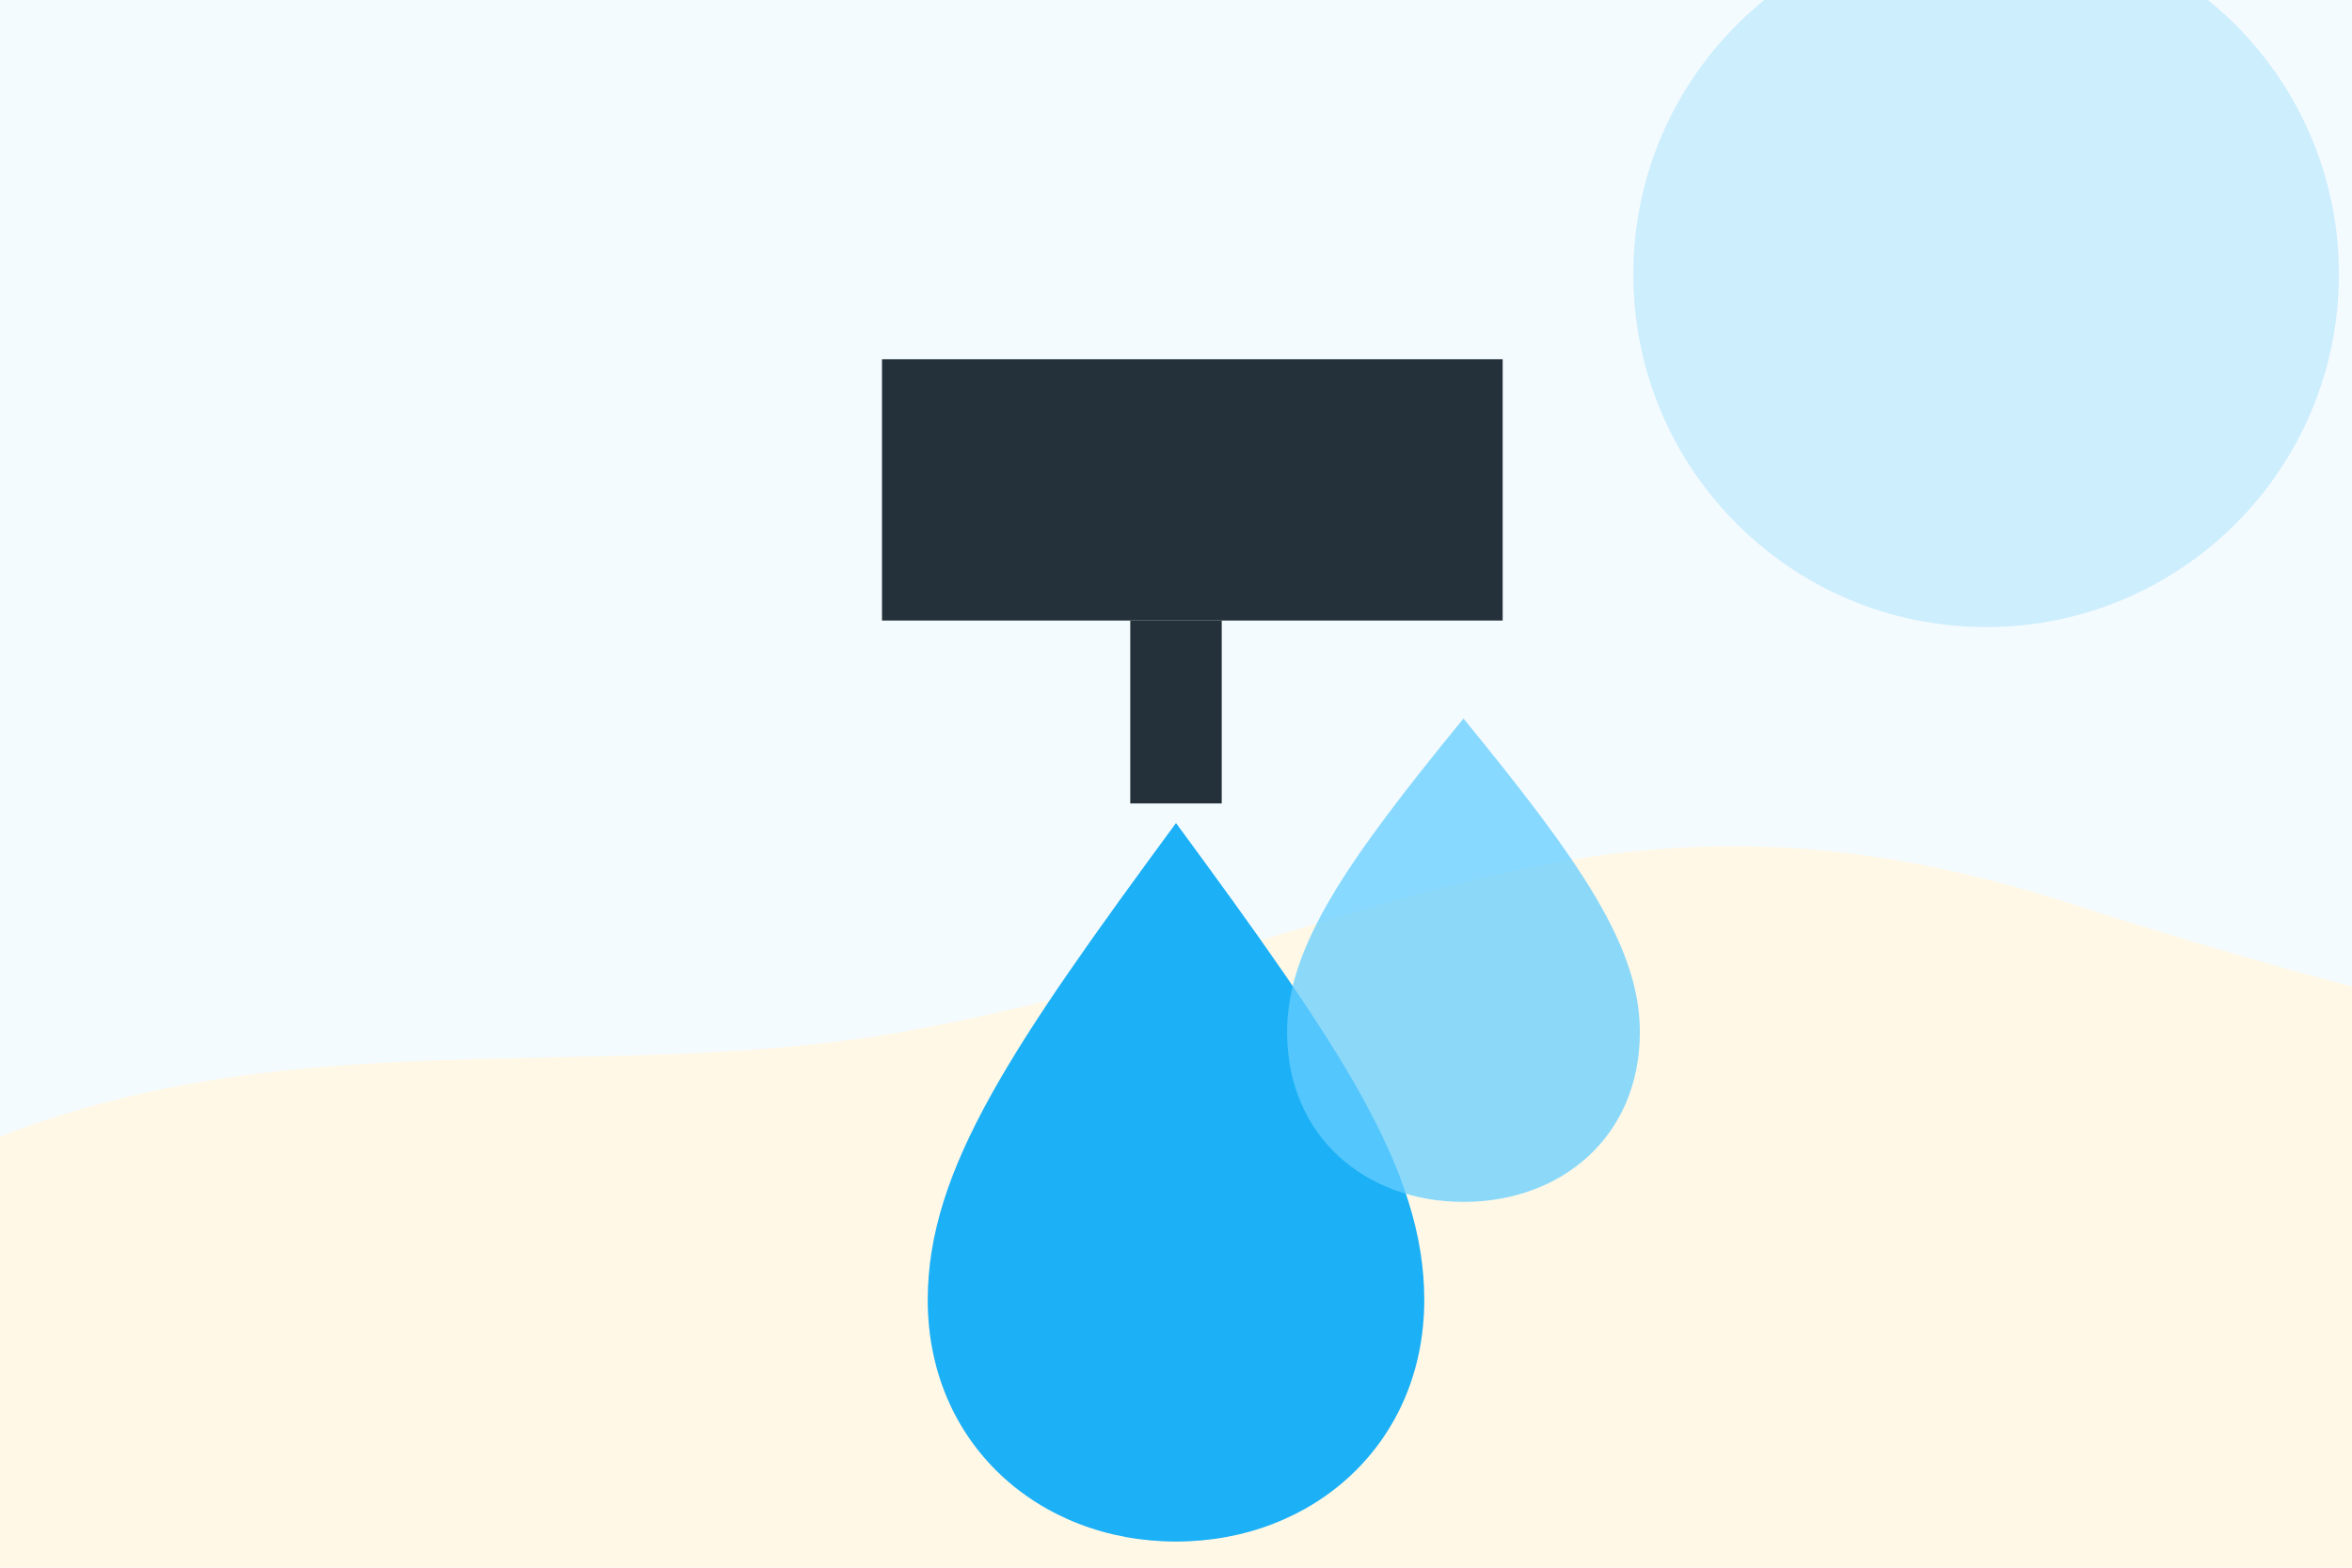
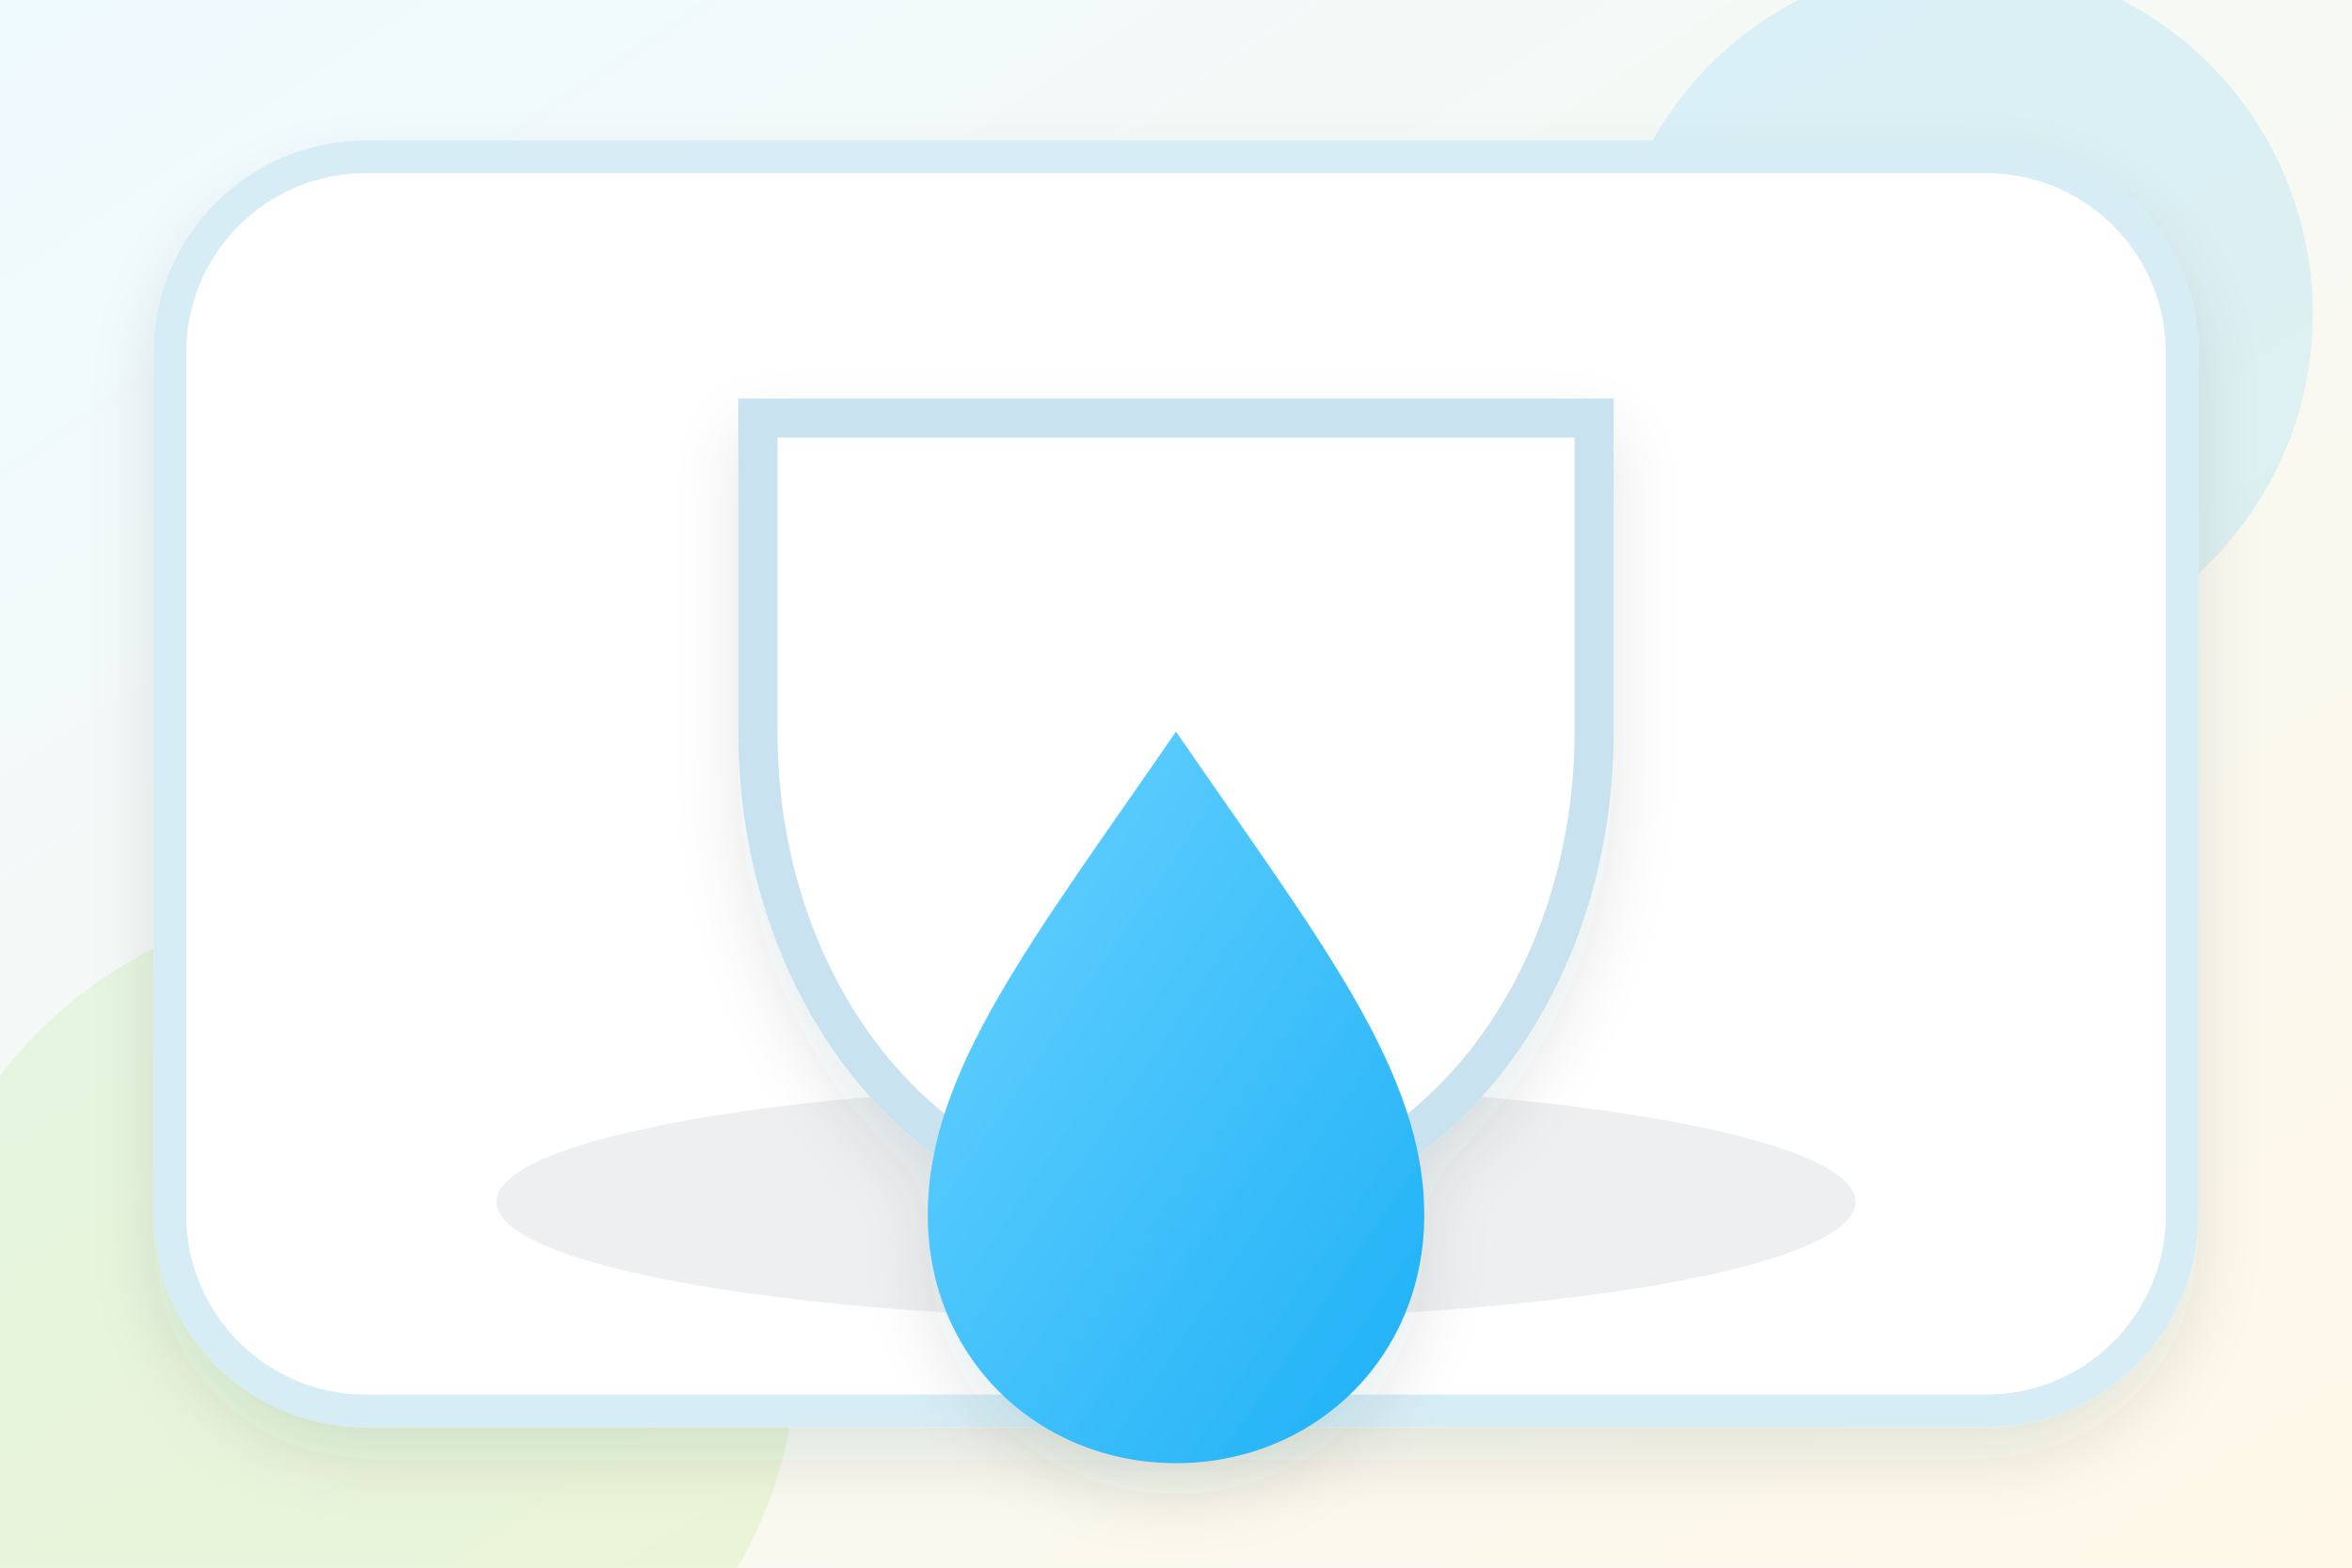
<svg xmlns="http://www.w3.org/2000/svg" viewBox="0 0 360 240" role="img" aria-labelledby="title desc">
-   <rect width="360" height="240" rx="0" fill="#f4fbff" />
-   <circle cx="304" cy="42" r="54" fill="#1cb0f6" opacity="0.18" />
-   <path d="M0 174c46-18 92-8 138-16 72-13 106-44 181-19 25 8 41 12 41 12v89H0z" fill="#fff8e7" />
-   <path d="M135 55h95v40h-95z" fill="#24313a" />
-   <path d="M180 95v28" stroke="#24313a" stroke-width="14" />
-   <path d="M180 126c25 34 38 53 38 73 0 22-17 37-38 37s-38-15-38-37c0-20 13-39 38-73z" fill="#1cb0f6" />
-   <path d="M224 110c18 22 27 35 27 48 0 16-12 26-27 26s-27-10-27-26c0-13 9-26 27-48z" fill="#64ceff" opacity=".75" />
+   <defs>
+     <linearGradient id="w-bg" x1="0" y1="0" x2="1" y2="1">
+       <stop offset="0" stop-color="#effaff" />
+       <stop offset="1" stop-color="#fff8e8" />
+     </linearGradient>
+     <linearGradient id="w-blue" x1="0" y1="0" x2="1" y2="1">
+       <stop offset="0" stop-color="#6bd3ff" />
+       <stop offset="1" stop-color="#1cb0f6" />
+     </linearGradient>
+     <linearGradient id="w-green" x1="0" y1="0" x2="1" y2="1">
+       <stop offset="0" stop-color="#a7ea4e" />
+       <stop offset="1" stop-color="#58cc02" />
+     </linearGradient>
+     <linearGradient id="w-gold" x1="0" y1="0" x2="1" y2="1">
+       <stop offset="0" stop-color="#ffe37a" />
+       <stop offset="1" stop-color="#ffc800" />
+     </linearGradient>
+     <filter id="w-shadow" x="-20%" y="-20%" width="140%" height="150%">
+       <feDropShadow dx="0" dy="10" stdDeviation="10" flood-color="#24313a" flood-opacity="0.16" />
+     </filter>
+     <filter id="w-soft" x="-20%" y="-20%" width="140%" height="140%">
+       <feDropShadow dx="0" dy="5" stdDeviation="5" flood-color="#24313a" flood-opacity="0.10" />
+     </filter>
+   </defs>
+   <rect width="360" height="240" fill="url(#w-bg)" />
+   <circle cx="300" cy="48" r="54" fill="#1cb0f6" opacity="0.13" />
+   <circle cx="54" cy="206" r="68" fill="#58cc02" opacity="0.10" />
+   <rect x="26" y="24" width="308" height="192" rx="30" fill="#fff" stroke="#d7edf5" stroke-width="5" filter="url(#w-soft)" />
+   <ellipse cx="180" cy="184" rx="104" ry="18" fill="#24313a" opacity="0.08" />
+   <g transform="translate(180 126)" filter="url(#w-soft)">
+     <path d="M-64-62h128v48c0 40-26 74-64 74s-64-34-64-74z" fill="#fff" stroke="#c8e3ef" stroke-width="6" />
+     <path d="M0-14C22 18 38 38 38 60c0 22-17 38-38 38s-38-16-38-38c0-22 16-42 38-74z" fill="url(#w-blue)" />
+   </g>
</svg>
